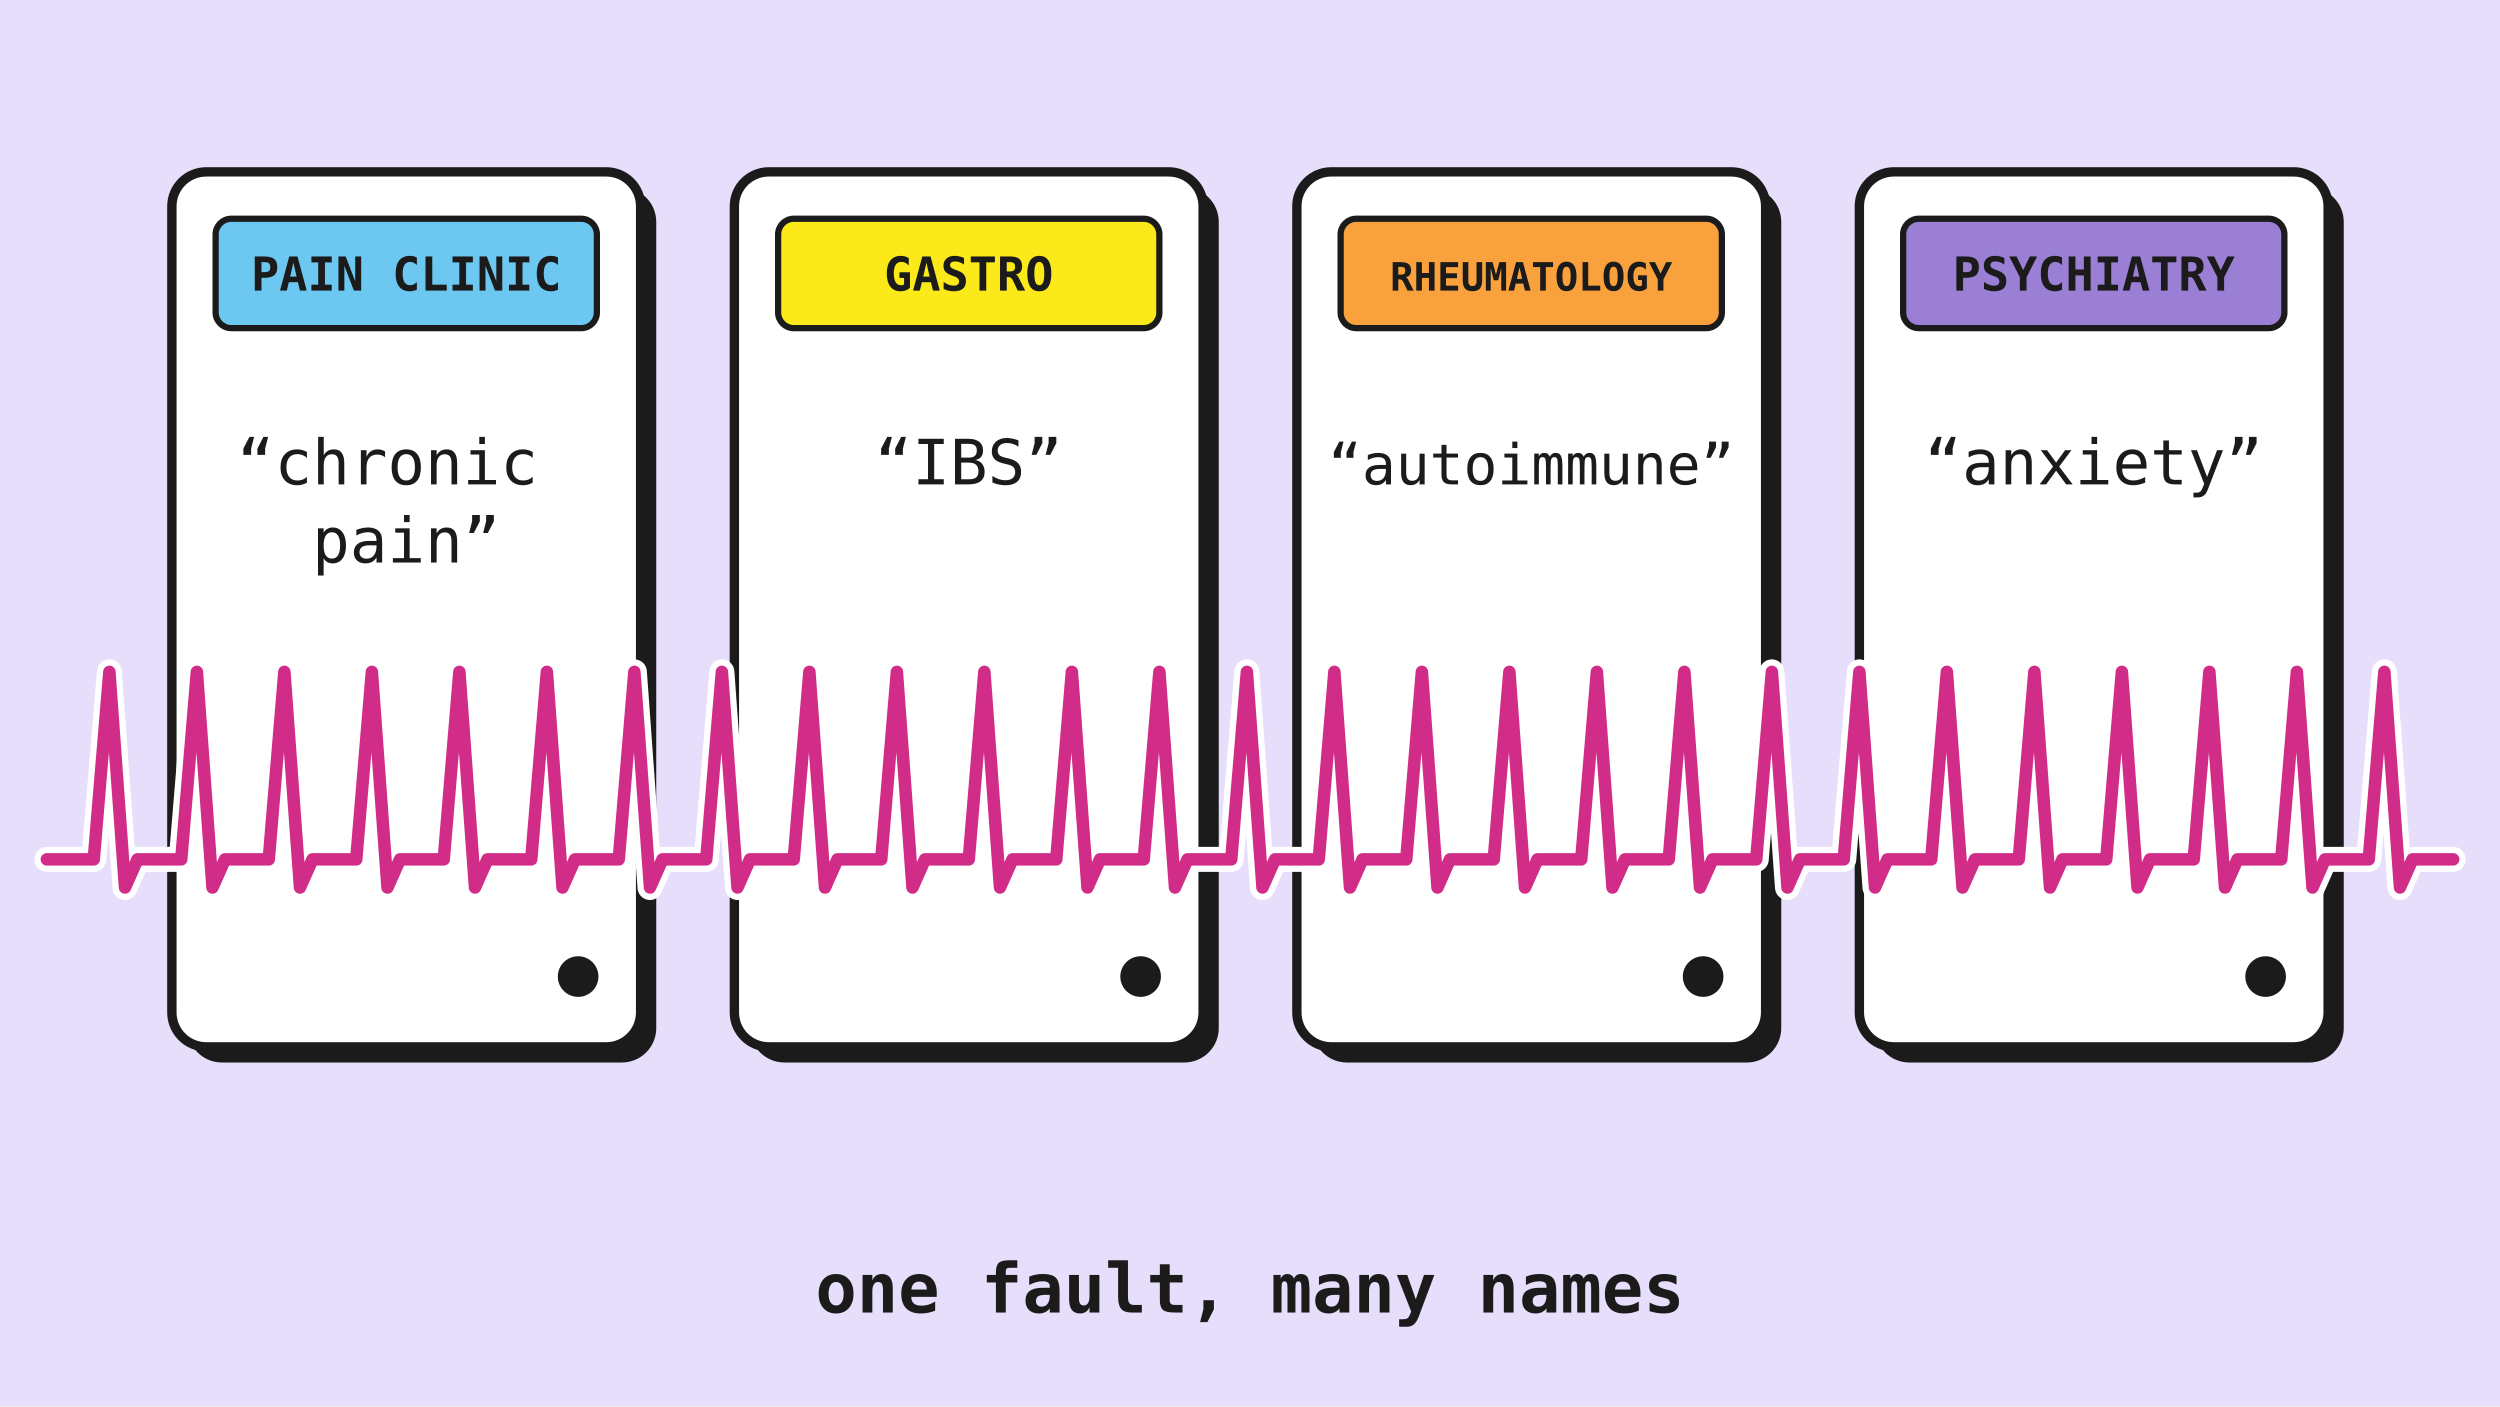
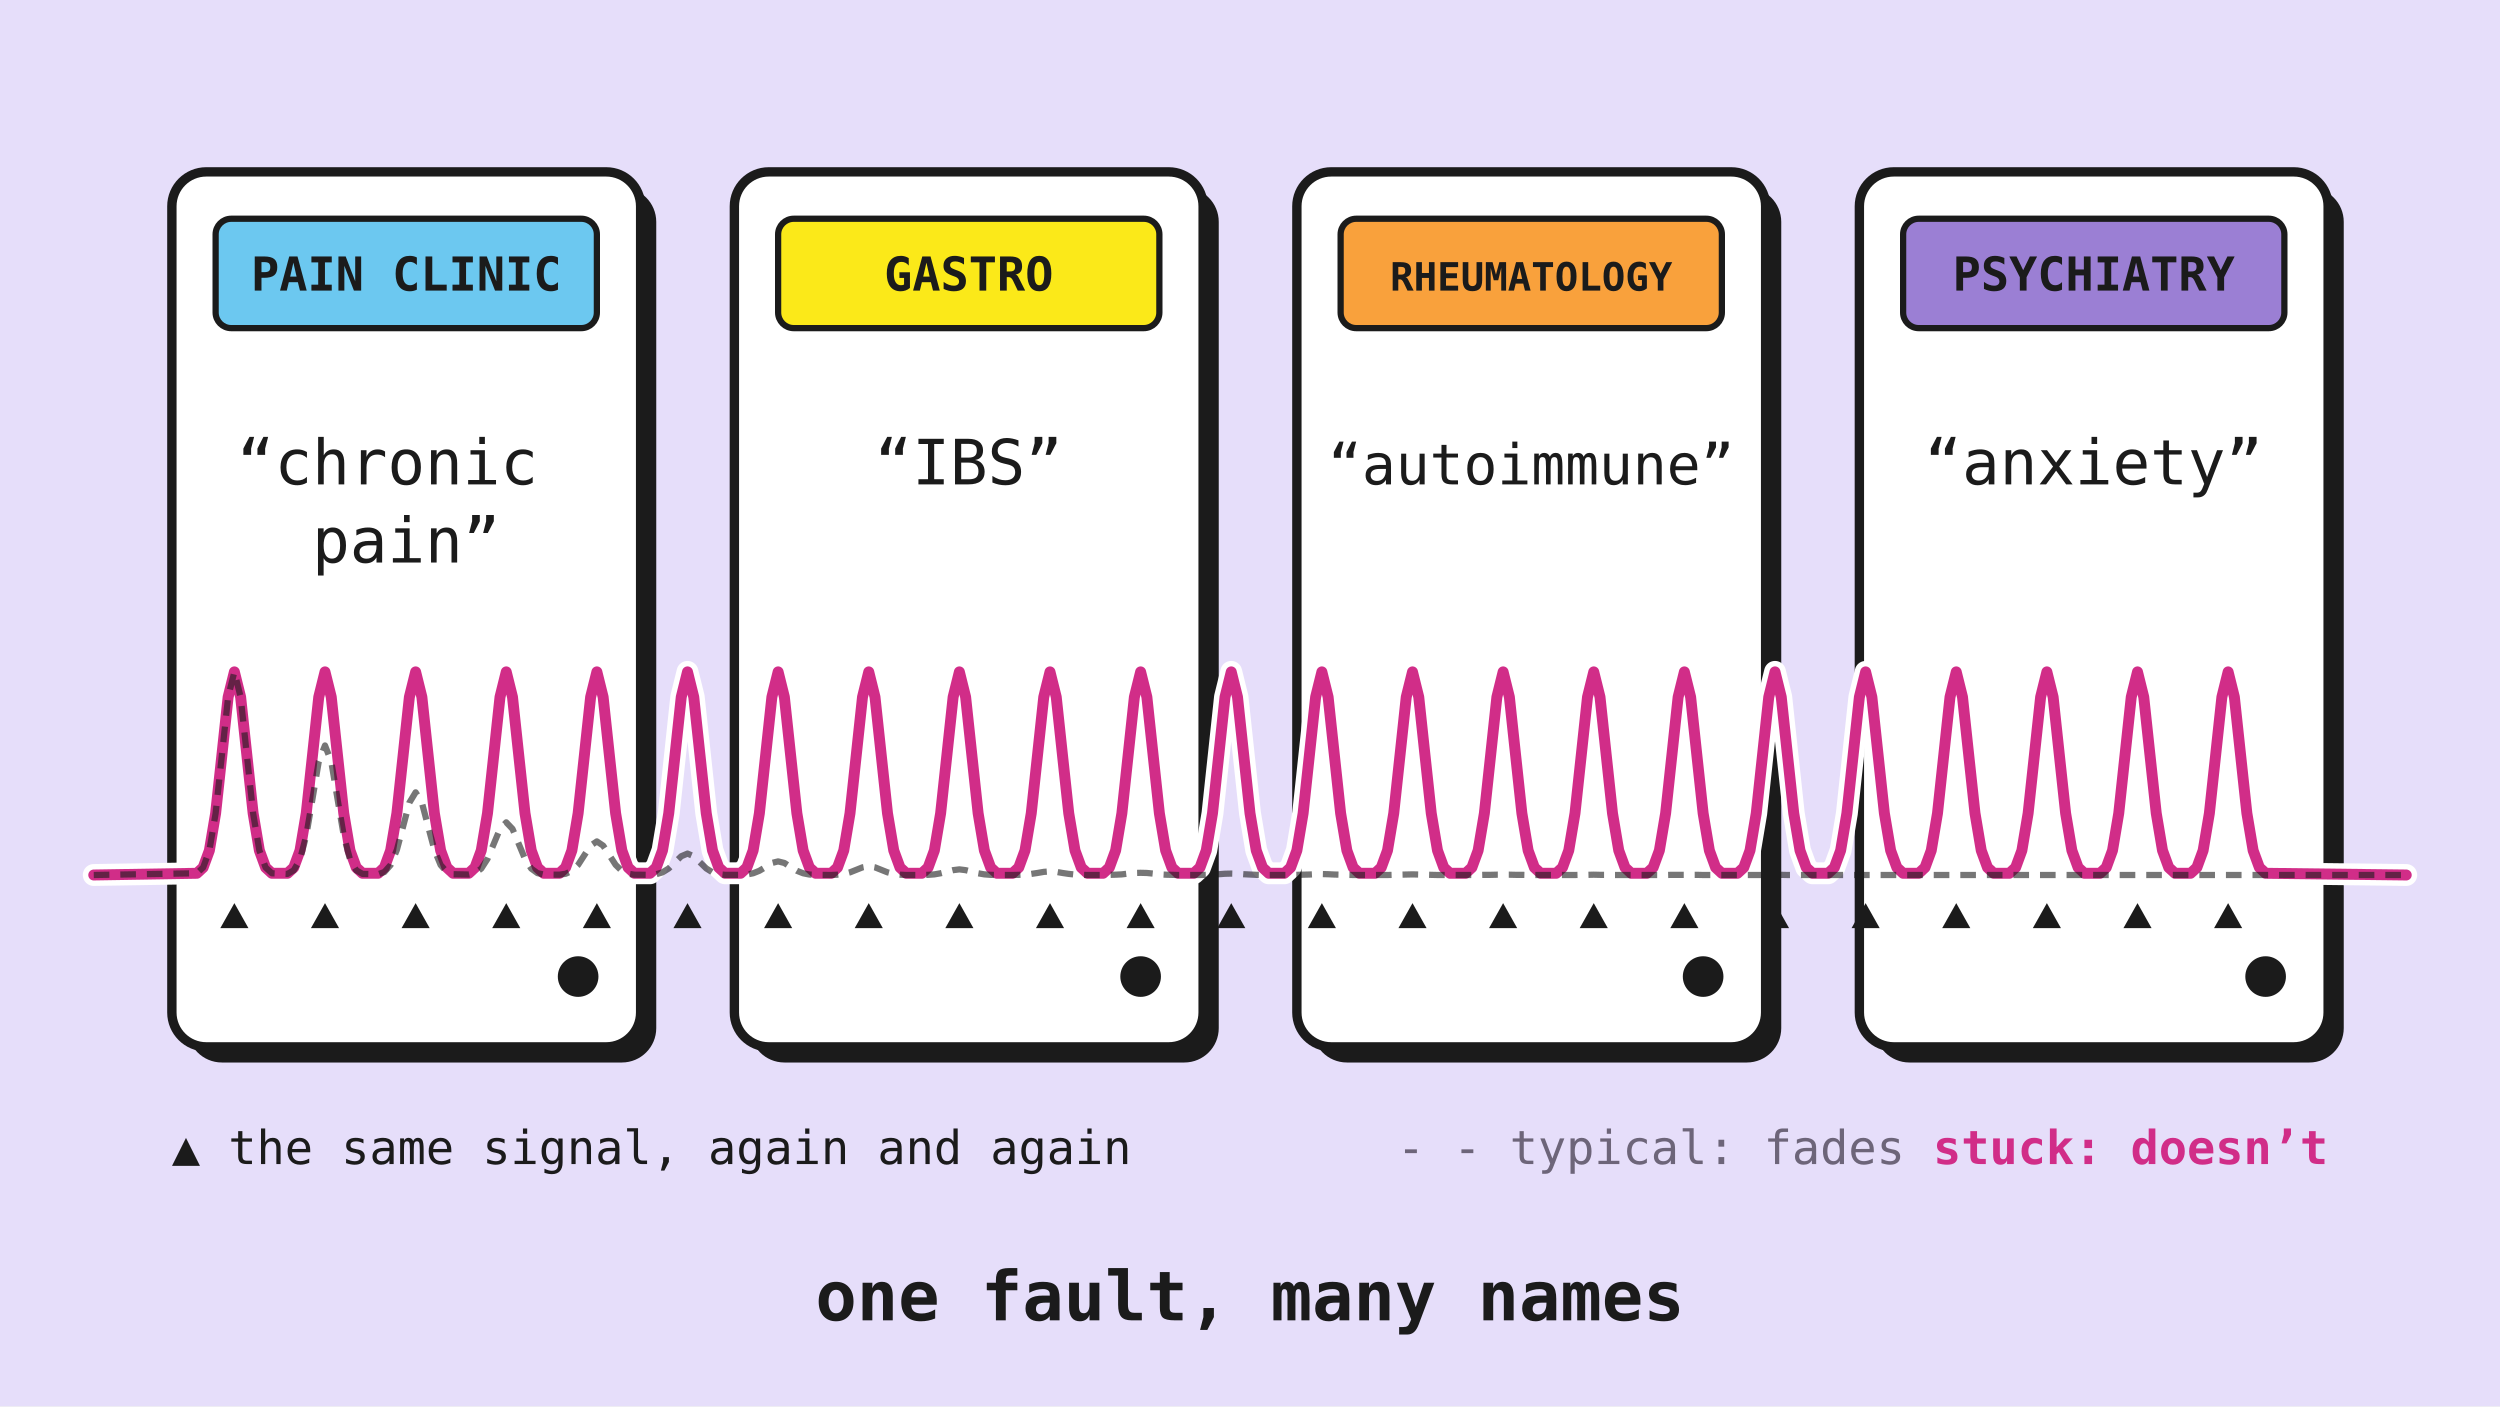
- <svg xmlns="http://www.w3.org/2000/svg" viewBox="0 0 1600 900" width="1600" height="900" role="img" aria-label="Four clinic doors, pain clinic, gastroenterology, rheumatology and psychiatry, each with its own diagnosis. One pink alarm signal that never dies down runs through all four.">
+ <svg xmlns="http://www.w3.org/2000/svg" viewBox="0 0 1600 900" width="1600" height="900" role="img" aria-label="Four clinic doors, pain clinic, gastroenterology, rheumatology and psychiatry, each with its own diagnosis. The same signal repeats across all four; a typical response fades, the pink one stays at full strength.">
  <rect width="1600" height="900" fill="#e6defa" />
  <rect x="120" y="120" width="300" height="560" rx="22" fill="#1b1b1b" />
  <rect x="110" y="110" width="300" height="560" rx="22" fill="#ffffff" stroke="#1b1b1b" stroke-width="6" />
  <rect x="138" y="140" width="244" height="70" rx="10" fill="#6cc8f0" stroke="#1b1b1b" stroke-width="4" />
  <text x="260.0" y="186" text-anchor="middle" font-family="Space Mono, IBM Plex Mono, Menlo, monospace" font-size="30" font-weight="700" fill="#1b1b1b">PAIN CLINIC</text>
  <text x="260.0" y="310" text-anchor="middle" font-family="Space Mono, IBM Plex Mono, Menlo, monospace" font-size="40" fill="#1b1b1b">
    <tspan x="260">“chronic</tspan>
    <tspan x="260" dy="50">pain”</tspan>
  </text>
  <circle cx="370" cy="625" r="13" fill="#1b1b1b" />
  <rect x="480" y="120" width="300" height="560" rx="22" fill="#1b1b1b" />
  <rect x="470" y="110" width="300" height="560" rx="22" fill="#ffffff" stroke="#1b1b1b" stroke-width="6" />
  <rect x="498" y="140" width="244" height="70" rx="10" fill="#fbe919" stroke="#1b1b1b" stroke-width="4" />
  <text x="620.0" y="186" text-anchor="middle" font-family="Space Mono, IBM Plex Mono, Menlo, monospace" font-size="30" font-weight="700" fill="#1b1b1b">GASTRO</text>
  <text x="620.0" y="310" text-anchor="middle" font-family="Space Mono, IBM Plex Mono, Menlo, monospace" font-size="40" fill="#1b1b1b">“IBS”</text>
  <circle cx="730" cy="625" r="13" fill="#1b1b1b" />
  <rect x="840" y="120" width="300" height="560" rx="22" fill="#1b1b1b" />
  <rect x="830" y="110" width="300" height="560" rx="22" fill="#ffffff" stroke="#1b1b1b" stroke-width="6" />
  <rect x="858" y="140" width="244" height="70" rx="10" fill="#f9a13c" stroke="#1b1b1b" stroke-width="4" />
  <text x="980.0" y="186" text-anchor="middle" font-family="Space Mono, IBM Plex Mono, Menlo, monospace" font-size="25" font-weight="700" fill="#1b1b1b">RHEUMATOLOGY</text>
  <text x="980.0" y="310" text-anchor="middle" font-family="Space Mono, IBM Plex Mono, Menlo, monospace" font-size="36" fill="#1b1b1b">“autoimmune”</text>
  <circle cx="1090" cy="625" r="13" fill="#1b1b1b" />
  <rect x="1200" y="120" width="300" height="560" rx="22" fill="#1b1b1b" />
  <rect x="1190" y="110" width="300" height="560" rx="22" fill="#ffffff" stroke="#1b1b1b" stroke-width="6" />
  <rect x="1218" y="140" width="244" height="70" rx="10" fill="#9b7fd4" stroke="#1b1b1b" stroke-width="4" />
  <text x="1340.0" y="186" text-anchor="middle" font-family="Space Mono, IBM Plex Mono, Menlo, monospace" font-size="30" font-weight="700" fill="#1b1b1b">PSYCHIATRY</text>
  <text x="1340.0" y="310" text-anchor="middle" font-family="Space Mono, IBM Plex Mono, Menlo, monospace" font-size="40" fill="#1b1b1b">“anxiety”</text>
  <circle cx="1450" cy="625" r="13" fill="#1b1b1b" />
-   <path d="M 30 550 L 60 550 L 70 430 L 80 568 L 88 550 L 116 550 L 126 430 L 136 568 L 144 550 L 172 550 L 182 430 L 192 568 L 200 550 L 228 550 L 238 430 L 248 568 L 256 550 L 284 550 L 294 430 L 304 568 L 312 550 L 340 550 L 350 430 L 360 568 L 368 550 L 396 550 L 406 430 L 416 568 L 424 550 L 452 550 L 462 430 L 472 568 L 480 550 L 508 550 L 518 430 L 528 568 L 536 550 L 564 550 L 574 430 L 584 568 L 592 550 L 620 550 L 630 430 L 640 568 L 648 550 L 676 550 L 686 430 L 696 568 L 704 550 L 732 550 L 742 430 L 752 568 L 760 550 L 788 550 L 798 430 L 808 568 L 816 550 L 844 550 L 854 430 L 864 568 L 872 550 L 900 550 L 910 430 L 920 568 L 928 550 L 956 550 L 966 430 L 976 568 L 984 550 L 1012 550 L 1022 430 L 1032 568 L 1040 550 L 1068 550 L 1078 430 L 1088 568 L 1096 550 L 1124 550 L 1134 430 L 1144 568 L 1152 550 L 1180 550 L 1190 430 L 1200 568 L 1208 550 L 1236 550 L 1246 430 L 1256 568 L 1264 550 L 1292 550 L 1302 430 L 1312 568 L 1320 550 L 1348 550 L 1358 430 L 1368 568 L 1376 550 L 1404 550 L 1414 430 L 1424 568 L 1432 550 L 1460 550 L 1470 430 L 1480 568 L 1488 550 L 1516 550 L 1526 430 L 1536 568 L 1544 550 L 1570 550" fill="none" stroke="#ffffff" stroke-width="16" stroke-linejoin="round" stroke-linecap="round" />
-   <path d="M 30 550 L 60 550 L 70 430 L 80 568 L 88 550 L 116 550 L 126 430 L 136 568 L 144 550 L 172 550 L 182 430 L 192 568 L 200 550 L 228 550 L 238 430 L 248 568 L 256 550 L 284 550 L 294 430 L 304 568 L 312 550 L 340 550 L 350 430 L 360 568 L 368 550 L 396 550 L 406 430 L 416 568 L 424 550 L 452 550 L 462 430 L 472 568 L 480 550 L 508 550 L 518 430 L 528 568 L 536 550 L 564 550 L 574 430 L 584 568 L 592 550 L 620 550 L 630 430 L 640 568 L 648 550 L 676 550 L 686 430 L 696 568 L 704 550 L 732 550 L 742 430 L 752 568 L 760 550 L 788 550 L 798 430 L 808 568 L 816 550 L 844 550 L 854 430 L 864 568 L 872 550 L 900 550 L 910 430 L 920 568 L 928 550 L 956 550 L 966 430 L 976 568 L 984 550 L 1012 550 L 1022 430 L 1032 568 L 1040 550 L 1068 550 L 1078 430 L 1088 568 L 1096 550 L 1124 550 L 1134 430 L 1144 568 L 1152 550 L 1180 550 L 1190 430 L 1200 568 L 1208 550 L 1236 550 L 1246 430 L 1256 568 L 1264 550 L 1292 550 L 1302 430 L 1312 568 L 1320 550 L 1348 550 L 1358 430 L 1368 568 L 1376 550 L 1404 550 L 1414 430 L 1424 568 L 1432 550 L 1460 550 L 1470 430 L 1480 568 L 1488 550 L 1516 550 L 1526 430 L 1536 568 L 1544 550 L 1570 550" fill="none" stroke="#d12d88" stroke-width="8" stroke-linejoin="round" stroke-linecap="round" />
-   <text x="800.0" y="840" text-anchor="middle" font-family="Space Mono, IBM Plex Mono, Menlo, monospace" font-size="44" font-weight="700" fill="#1b1b1b">one fault, many names</text>
+   <path d="M 60 560 L 126 558.9 L 130 555.2 L 134 544.3 L 138 520.5 L 142 483.4 L 146 446.1 L 150 430.0 L 154 446.1 L 158 483.4 L 162 520.5 L 166 544.3 L 170 555.2 L 174 558.9 L 184 558.9 L 188 555.2 L 192 544.3 L 196 520.5 L 200 483.4 L 204 446.1 L 208 430.0 L 212 446.1 L 216 483.4 L 220 520.5 L 224 544.3 L 228 555.2 L 232 558.9 L 242 558.9 L 246 555.2 L 250 544.3 L 254 520.5 L 258 483.4 L 262 446.1 L 266 430.0 L 270 446.1 L 274 483.4 L 278 520.5 L 282 544.3 L 286 555.2 L 290 558.9 L 300 558.9 L 304 555.2 L 308 544.3 L 312 520.5 L 316 483.4 L 320 446.1 L 324 430.0 L 328 446.1 L 332 483.4 L 336 520.5 L 340 544.3 L 344 555.2 L 348 558.9 L 358 558.9 L 362 555.2 L 366 544.3 L 370 520.5 L 374 483.4 L 378 446.1 L 382 430.0 L 386 446.1 L 390 483.4 L 394 520.5 L 398 544.3 L 402 555.2 L 406 558.9 L 416 558.9 L 420 555.2 L 424 544.3 L 428 520.5 L 432 483.4 L 436 446.1 L 440 430.0 L 444 446.1 L 448 483.4 L 452 520.5 L 456 544.3 L 460 555.2 L 464 558.9 L 474 558.9 L 478 555.2 L 482 544.3 L 486 520.5 L 490 483.4 L 494 446.1 L 498 430.0 L 502 446.1 L 506 483.4 L 510 520.5 L 514 544.3 L 518 555.2 L 522 558.9 L 532 558.9 L 536 555.2 L 540 544.3 L 544 520.5 L 548 483.4 L 552 446.1 L 556 430.0 L 560 446.1 L 564 483.4 L 568 520.5 L 572 544.3 L 576 555.2 L 580 558.9 L 590 558.9 L 594 555.2 L 598 544.3 L 602 520.5 L 606 483.4 L 610 446.1 L 614 430.0 L 618 446.1 L 622 483.4 L 626 520.5 L 630 544.3 L 634 555.2 L 638 558.9 L 648 558.9 L 652 555.2 L 656 544.3 L 660 520.5 L 664 483.4 L 668 446.1 L 672 430.0 L 676 446.1 L 680 483.4 L 684 520.5 L 688 544.3 L 692 555.2 L 696 558.9 L 706 558.9 L 710 555.2 L 714 544.3 L 718 520.5 L 722 483.4 L 726 446.1 L 730 430.0 L 734 446.1 L 738 483.4 L 742 520.5 L 746 544.3 L 750 555.2 L 754 558.9 L 764 558.9 L 768 555.2 L 772 544.3 L 776 520.5 L 780 483.4 L 784 446.1 L 788 430.0 L 792 446.1 L 796 483.4 L 800 520.5 L 804 544.3 L 808 555.2 L 812 558.9 L 822 558.9 L 826 555.2 L 830 544.3 L 834 520.5 L 838 483.4 L 842 446.1 L 846 430.0 L 850 446.1 L 854 483.4 L 858 520.5 L 862 544.3 L 866 555.2 L 870 558.9 L 880 558.9 L 884 555.2 L 888 544.3 L 892 520.5 L 896 483.4 L 900 446.1 L 904 430.0 L 908 446.1 L 912 483.4 L 916 520.5 L 920 544.3 L 924 555.2 L 928 558.9 L 938 558.9 L 942 555.2 L 946 544.3 L 950 520.5 L 954 483.4 L 958 446.1 L 962 430.0 L 966 446.1 L 970 483.4 L 974 520.5 L 978 544.3 L 982 555.2 L 986 558.9 L 996 558.9 L 1000 555.2 L 1004 544.3 L 1008 520.5 L 1012 483.4 L 1016 446.1 L 1020 430.0 L 1024 446.1 L 1028 483.4 L 1032 520.5 L 1036 544.3 L 1040 555.2 L 1044 558.9 L 1054 558.9 L 1058 555.2 L 1062 544.3 L 1066 520.5 L 1070 483.4 L 1074 446.1 L 1078 430.0 L 1082 446.1 L 1086 483.4 L 1090 520.5 L 1094 544.3 L 1098 555.2 L 1102 558.9 L 1112 558.9 L 1116 555.2 L 1120 544.3 L 1124 520.5 L 1128 483.4 L 1132 446.1 L 1136 430.0 L 1140 446.1 L 1144 483.4 L 1148 520.5 L 1152 544.3 L 1156 555.2 L 1160 558.9 L 1170 558.9 L 1174 555.2 L 1178 544.3 L 1182 520.5 L 1186 483.4 L 1190 446.1 L 1194 430.0 L 1198 446.1 L 1202 483.4 L 1206 520.5 L 1210 544.3 L 1214 555.2 L 1218 558.9 L 1228 558.9 L 1232 555.2 L 1236 544.3 L 1240 520.5 L 1244 483.4 L 1248 446.1 L 1252 430.0 L 1256 446.1 L 1260 483.4 L 1264 520.5 L 1268 544.3 L 1272 555.2 L 1276 558.9 L 1286 558.9 L 1290 555.2 L 1294 544.3 L 1298 520.5 L 1302 483.4 L 1306 446.1 L 1310 430.0 L 1314 446.1 L 1318 483.4 L 1322 520.5 L 1326 544.3 L 1330 555.2 L 1334 558.9 L 1344 558.9 L 1348 555.2 L 1352 544.3 L 1356 520.5 L 1360 483.4 L 1364 446.1 L 1368 430.0 L 1372 446.1 L 1376 483.4 L 1380 520.5 L 1384 544.3 L 1388 555.2 L 1392 558.9 L 1402 558.9 L 1406 555.2 L 1410 544.3 L 1414 520.5 L 1418 483.4 L 1422 446.1 L 1426 430.0 L 1430 446.1 L 1434 483.4 L 1438 520.5 L 1442 544.3 L 1446 555.2 L 1450 558.9 L 1540 560" fill="none" stroke="#ffffff" stroke-width="14" stroke-linejoin="round" stroke-linecap="round" />
+   <path d="M 60 560 L 126 558.9 L 130 555.2 L 134 544.3 L 138 520.5 L 142 483.4 L 146 446.1 L 150 430.0 L 154 446.1 L 158 483.4 L 162 520.5 L 166 544.3 L 170 555.2 L 174 558.9 L 184 558.9 L 188 555.2 L 192 544.3 L 196 520.5 L 200 483.4 L 204 446.1 L 208 430.0 L 212 446.1 L 216 483.4 L 220 520.5 L 224 544.3 L 228 555.2 L 232 558.9 L 242 558.9 L 246 555.2 L 250 544.3 L 254 520.5 L 258 483.4 L 262 446.1 L 266 430.0 L 270 446.1 L 274 483.4 L 278 520.5 L 282 544.3 L 286 555.2 L 290 558.9 L 300 558.9 L 304 555.2 L 308 544.3 L 312 520.5 L 316 483.4 L 320 446.1 L 324 430.0 L 328 446.1 L 332 483.4 L 336 520.5 L 340 544.3 L 344 555.2 L 348 558.9 L 358 558.9 L 362 555.2 L 366 544.3 L 370 520.5 L 374 483.4 L 378 446.1 L 382 430.0 L 386 446.1 L 390 483.4 L 394 520.5 L 398 544.3 L 402 555.2 L 406 558.9 L 416 558.9 L 420 555.2 L 424 544.3 L 428 520.5 L 432 483.4 L 436 446.1 L 440 430.0 L 444 446.1 L 448 483.4 L 452 520.5 L 456 544.3 L 460 555.2 L 464 558.9 L 474 558.9 L 478 555.2 L 482 544.3 L 486 520.5 L 490 483.4 L 494 446.1 L 498 430.0 L 502 446.1 L 506 483.4 L 510 520.5 L 514 544.3 L 518 555.2 L 522 558.9 L 532 558.9 L 536 555.2 L 540 544.3 L 544 520.5 L 548 483.4 L 552 446.1 L 556 430.0 L 560 446.1 L 564 483.4 L 568 520.5 L 572 544.3 L 576 555.2 L 580 558.9 L 590 558.9 L 594 555.2 L 598 544.3 L 602 520.5 L 606 483.4 L 610 446.1 L 614 430.0 L 618 446.1 L 622 483.4 L 626 520.5 L 630 544.3 L 634 555.2 L 638 558.9 L 648 558.9 L 652 555.2 L 656 544.3 L 660 520.5 L 664 483.4 L 668 446.1 L 672 430.0 L 676 446.1 L 680 483.4 L 684 520.5 L 688 544.3 L 692 555.2 L 696 558.9 L 706 558.9 L 710 555.2 L 714 544.3 L 718 520.5 L 722 483.4 L 726 446.1 L 730 430.0 L 734 446.1 L 738 483.4 L 742 520.5 L 746 544.3 L 750 555.2 L 754 558.9 L 764 558.9 L 768 555.2 L 772 544.3 L 776 520.5 L 780 483.4 L 784 446.1 L 788 430.0 L 792 446.1 L 796 483.4 L 800 520.5 L 804 544.3 L 808 555.2 L 812 558.9 L 822 558.9 L 826 555.2 L 830 544.3 L 834 520.5 L 838 483.4 L 842 446.1 L 846 430.0 L 850 446.1 L 854 483.4 L 858 520.5 L 862 544.3 L 866 555.2 L 870 558.9 L 880 558.9 L 884 555.2 L 888 544.3 L 892 520.5 L 896 483.4 L 900 446.1 L 904 430.0 L 908 446.1 L 912 483.4 L 916 520.5 L 920 544.3 L 924 555.2 L 928 558.9 L 938 558.9 L 942 555.2 L 946 544.3 L 950 520.5 L 954 483.4 L 958 446.1 L 962 430.0 L 966 446.1 L 970 483.4 L 974 520.5 L 978 544.3 L 982 555.2 L 986 558.9 L 996 558.9 L 1000 555.2 L 1004 544.3 L 1008 520.5 L 1012 483.4 L 1016 446.1 L 1020 430.0 L 1024 446.1 L 1028 483.4 L 1032 520.5 L 1036 544.3 L 1040 555.2 L 1044 558.9 L 1054 558.9 L 1058 555.2 L 1062 544.3 L 1066 520.5 L 1070 483.4 L 1074 446.1 L 1078 430.0 L 1082 446.1 L 1086 483.4 L 1090 520.5 L 1094 544.3 L 1098 555.2 L 1102 558.9 L 1112 558.9 L 1116 555.2 L 1120 544.3 L 1124 520.5 L 1128 483.4 L 1132 446.1 L 1136 430.0 L 1140 446.1 L 1144 483.4 L 1148 520.5 L 1152 544.3 L 1156 555.2 L 1160 558.9 L 1170 558.9 L 1174 555.2 L 1178 544.3 L 1182 520.5 L 1186 483.4 L 1190 446.1 L 1194 430.0 L 1198 446.1 L 1202 483.4 L 1206 520.5 L 1210 544.3 L 1214 555.2 L 1218 558.9 L 1228 558.9 L 1232 555.2 L 1236 544.3 L 1240 520.5 L 1244 483.4 L 1248 446.1 L 1252 430.0 L 1256 446.1 L 1260 483.4 L 1264 520.5 L 1268 544.3 L 1272 555.2 L 1276 558.9 L 1286 558.9 L 1290 555.2 L 1294 544.3 L 1298 520.5 L 1302 483.4 L 1306 446.1 L 1310 430.0 L 1314 446.1 L 1318 483.4 L 1322 520.5 L 1326 544.3 L 1330 555.2 L 1334 558.9 L 1344 558.9 L 1348 555.2 L 1352 544.3 L 1356 520.5 L 1360 483.4 L 1364 446.1 L 1368 430.0 L 1372 446.1 L 1376 483.4 L 1380 520.5 L 1384 544.3 L 1388 555.2 L 1392 558.9 L 1402 558.9 L 1406 555.2 L 1410 544.3 L 1414 520.5 L 1418 483.4 L 1422 446.1 L 1426 430.0 L 1430 446.1 L 1434 483.4 L 1438 520.5 L 1442 544.3 L 1446 555.2 L 1450 558.9 L 1540 560" fill="none" stroke="#d12d88" stroke-width="7" stroke-linejoin="round" stroke-linecap="round" />
+   <path d="M 60 560 L 126 558.9 L 130 555.2 L 134 544.3 L 138 520.5 L 142 483.4 L 146 446.1 L 150 430.0 L 154 446.1 L 158 483.4 L 162 520.5 L 166 544.3 L 170 555.2 L 174 558.9 L 184 559.3 L 188 557.0 L 192 550.0 L 196 534.8 L 200 511.2 L 204 487.4 L 208 477.1 L 212 487.4 L 216 511.2 L 220 534.8 L 224 550.0 L 228 557.0 L 232 559.3 L 242 559.5 L 246 558.1 L 250 553.6 L 254 543.9 L 258 528.9 L 262 513.7 L 266 507.1 L 270 513.7 L 274 528.9 L 278 543.9 L 282 553.6 L 286 558.1 L 290 559.5 L 300 559.7 L 304 558.8 L 308 555.9 L 312 549.7 L 316 540.1 L 320 530.5 L 324 526.3 L 328 530.5 L 332 540.1 L 336 549.7 L 340 555.9 L 344 558.8 L 348 559.7 L 358 559.8 L 362 559.2 L 366 557.4 L 370 553.5 L 374 547.3 L 378 541.2 L 382 538.5 L 386 541.2 L 390 547.3 L 394 553.5 L 398 557.4 L 402 559.2 L 406 559.8 L 416 559.9 L 420 559.5 L 424 558.3 L 428 555.8 L 432 551.9 L 436 548.0 L 440 546.3 L 444 548.0 L 448 551.9 L 452 555.8 L 456 558.3 L 460 559.5 L 464 559.9 L 474 559.9 L 478 559.7 L 482 558.9 L 486 557.3 L 490 554.9 L 494 552.3 L 498 551.3 L 502 552.3 L 506 554.9 L 510 557.3 L 514 558.9 L 518 559.7 L 522 559.9 L 532 560.0 L 536 559.8 L 540 559.3 L 544 558.3 L 548 556.7 L 552 555.1 L 556 554.4 L 560 555.1 L 564 556.7 L 568 558.3 L 572 559.3 L 576 559.8 L 580 560.0 L 590 560.0 L 594 559.9 L 598 559.6 L 602 558.9 L 606 557.9 L 610 556.9 L 614 556.4 L 618 556.9 L 622 557.9 L 626 558.9 L 630 559.6 L 634 559.9 L 638 560.0 L 648 560.0 L 652 559.9 L 656 559.7 L 660 559.3 L 664 558.7 L 668 558.0 L 672 557.7 L 676 558.0 L 680 558.7 L 684 559.3 L 688 559.7 L 692 559.9 L 696 560.0 L 706 560.0 L 710 559.9 L 714 559.8 L 718 559.6 L 722 559.1 L 726 558.7 L 730 558.6 L 734 558.7 L 738 559.1 L 742 559.6 L 746 559.8 L 750 559.9 L 754 560.0 L 764 560.0 L 768 560.0 L 772 559.9 L 776 559.7 L 780 559.5 L 784 559.2 L 788 559.1 L 792 559.2 L 796 559.5 L 800 559.7 L 804 559.9 L 808 560.0 L 812 560.0 L 822 560.0 L 826 560.0 L 830 559.9 L 834 559.8 L 838 559.7 L 842 559.5 L 846 559.4 L 850 559.5 L 854 559.7 L 858 559.8 L 862 559.9 L 866 560.0 L 870 560.0 L 880 560.0 L 884 560.0 L 888 560.0 L 892 559.9 L 896 559.8 L 900 559.7 L 904 559.6 L 908 559.7 L 912 559.8 L 916 559.9 L 920 560.0 L 924 560.0 L 928 560.0 L 938 560.0 L 942 560.0 L 946 560.0 L 950 559.9 L 954 559.9 L 958 559.8 L 962 559.8 L 966 559.8 L 970 559.9 L 974 559.9 L 978 560.0 L 982 560.0 L 986 560.0 L 996 560.0 L 1000 560.0 L 1004 560.0 L 1008 560.0 L 1012 559.9 L 1016 559.9 L 1020 559.8 L 1024 559.9 L 1028 559.9 L 1032 560.0 L 1036 560.0 L 1040 560.0 L 1044 560.0 L 1054 560.0 L 1058 560.0 L 1062 560.0 L 1066 560.0 L 1070 559.9 L 1074 559.9 L 1078 559.9 L 1082 559.9 L 1086 559.9 L 1090 560.0 L 1094 560.0 L 1098 560.0 L 1102 560.0 L 1112 560.0 L 1116 560.0 L 1120 560.0 L 1124 560.0 L 1128 560.0 L 1132 559.9 L 1136 559.9 L 1140 559.9 L 1144 560.0 L 1148 560.0 L 1152 560.0 L 1156 560.0 L 1160 560.0 L 1170 560.0 L 1174 560.0 L 1178 560.0 L 1182 560.0 L 1186 560.0 L 1190 560.0 L 1194 560.0 L 1198 560.0 L 1202 560.0 L 1206 560.0 L 1210 560.0 L 1214 560.0 L 1218 560.0 L 1228 560.0 L 1232 560.0 L 1236 560.0 L 1240 560.0 L 1244 560.0 L 1248 560.0 L 1252 560.0 L 1256 560.0 L 1260 560.0 L 1264 560.0 L 1268 560.0 L 1272 560.0 L 1276 560.0 L 1286 560.0 L 1290 560.0 L 1294 560.0 L 1298 560.0 L 1302 560.0 L 1306 560.0 L 1310 560.0 L 1314 560.0 L 1318 560.0 L 1322 560.0 L 1326 560.0 L 1330 560.0 L 1334 560.0 L 1344 560.0 L 1348 560.0 L 1352 560.0 L 1356 560.0 L 1360 560.0 L 1364 560.0 L 1368 560.0 L 1372 560.0 L 1376 560.0 L 1380 560.0 L 1384 560.0 L 1388 560.0 L 1392 560.0 L 1402 560.0 L 1406 560.0 L 1410 560.0 L 1414 560.0 L 1418 560.0 L 1422 560.0 L 1426 560.0 L 1430 560.0 L 1434 560.0 L 1438 560.0 L 1442 560.0 L 1446 560.0 L 1450 560.0 L 1540 560" fill="none" stroke="#1b1b1b" stroke-width="4" stroke-linejoin="round" opacity=".6" stroke-dasharray="10 7" />
+   <path d="M 141 594 L 159 594 L 150 578 Z" fill="#1b1b1b" />
+   <path d="M 199 594 L 217 594 L 208 578 Z" fill="#1b1b1b" />
+   <path d="M 257 594 L 275 594 L 266 578 Z" fill="#1b1b1b" />
+   <path d="M 315 594 L 333 594 L 324 578 Z" fill="#1b1b1b" />
+   <path d="M 373 594 L 391 594 L 382 578 Z" fill="#1b1b1b" />
+   <path d="M 431 594 L 449 594 L 440 578 Z" fill="#1b1b1b" />
+   <path d="M 489 594 L 507 594 L 498 578 Z" fill="#1b1b1b" />
+   <path d="M 547 594 L 565 594 L 556 578 Z" fill="#1b1b1b" />
+   <path d="M 605 594 L 623 594 L 614 578 Z" fill="#1b1b1b" />
+   <path d="M 663 594 L 681 594 L 672 578 Z" fill="#1b1b1b" />
+   <path d="M 721 594 L 739 594 L 730 578 Z" fill="#1b1b1b" />
+   <path d="M 779 594 L 797 594 L 788 578 Z" fill="#1b1b1b" />
+   <path d="M 837 594 L 855 594 L 846 578 Z" fill="#1b1b1b" />
+   <path d="M 895 594 L 913 594 L 904 578 Z" fill="#1b1b1b" />
+   <path d="M 953 594 L 971 594 L 962 578 Z" fill="#1b1b1b" />
+   <path d="M 1011 594 L 1029 594 L 1020 578 Z" fill="#1b1b1b" />
+   <path d="M 1069 594 L 1087 594 L 1078 578 Z" fill="#1b1b1b" />
+   <path d="M 1127 594 L 1145 594 L 1136 578 Z" fill="#1b1b1b" />
+   <path d="M 1185 594 L 1203 594 L 1194 578 Z" fill="#1b1b1b" />
+   <path d="M 1243 594 L 1261 594 L 1252 578 Z" fill="#1b1b1b" />
+   <path d="M 1301 594 L 1319 594 L 1310 578 Z" fill="#1b1b1b" />
+   <path d="M 1359 594 L 1377 594 L 1368 578 Z" fill="#1b1b1b" />
+   <path d="M 1417 594 L 1435 594 L 1426 578 Z" fill="#1b1b1b" />
+   <text x="110" y="745" font-family="Space Mono, IBM Plex Mono, Menlo, monospace" font-size="30" fill="#1b1b1b">▲ the same signal, again and again</text>
+   <text x="1490" y="745" text-anchor="end" font-family="Space Mono, IBM Plex Mono, Menlo, monospace" font-size="30" fill="#4a3a63">
+     <tspan fill="#6d6579">- - typical: fades</tspan>
+     <tspan fill="#d12d88" font-weight="700">stuck: doesn’t</tspan>
+   </text>
+   <text x="800" y="845" text-anchor="middle" font-family="Space Mono, IBM Plex Mono, Menlo, monospace" font-size="44" font-weight="700" fill="#1b1b1b">one fault, many names</text>
</svg>
